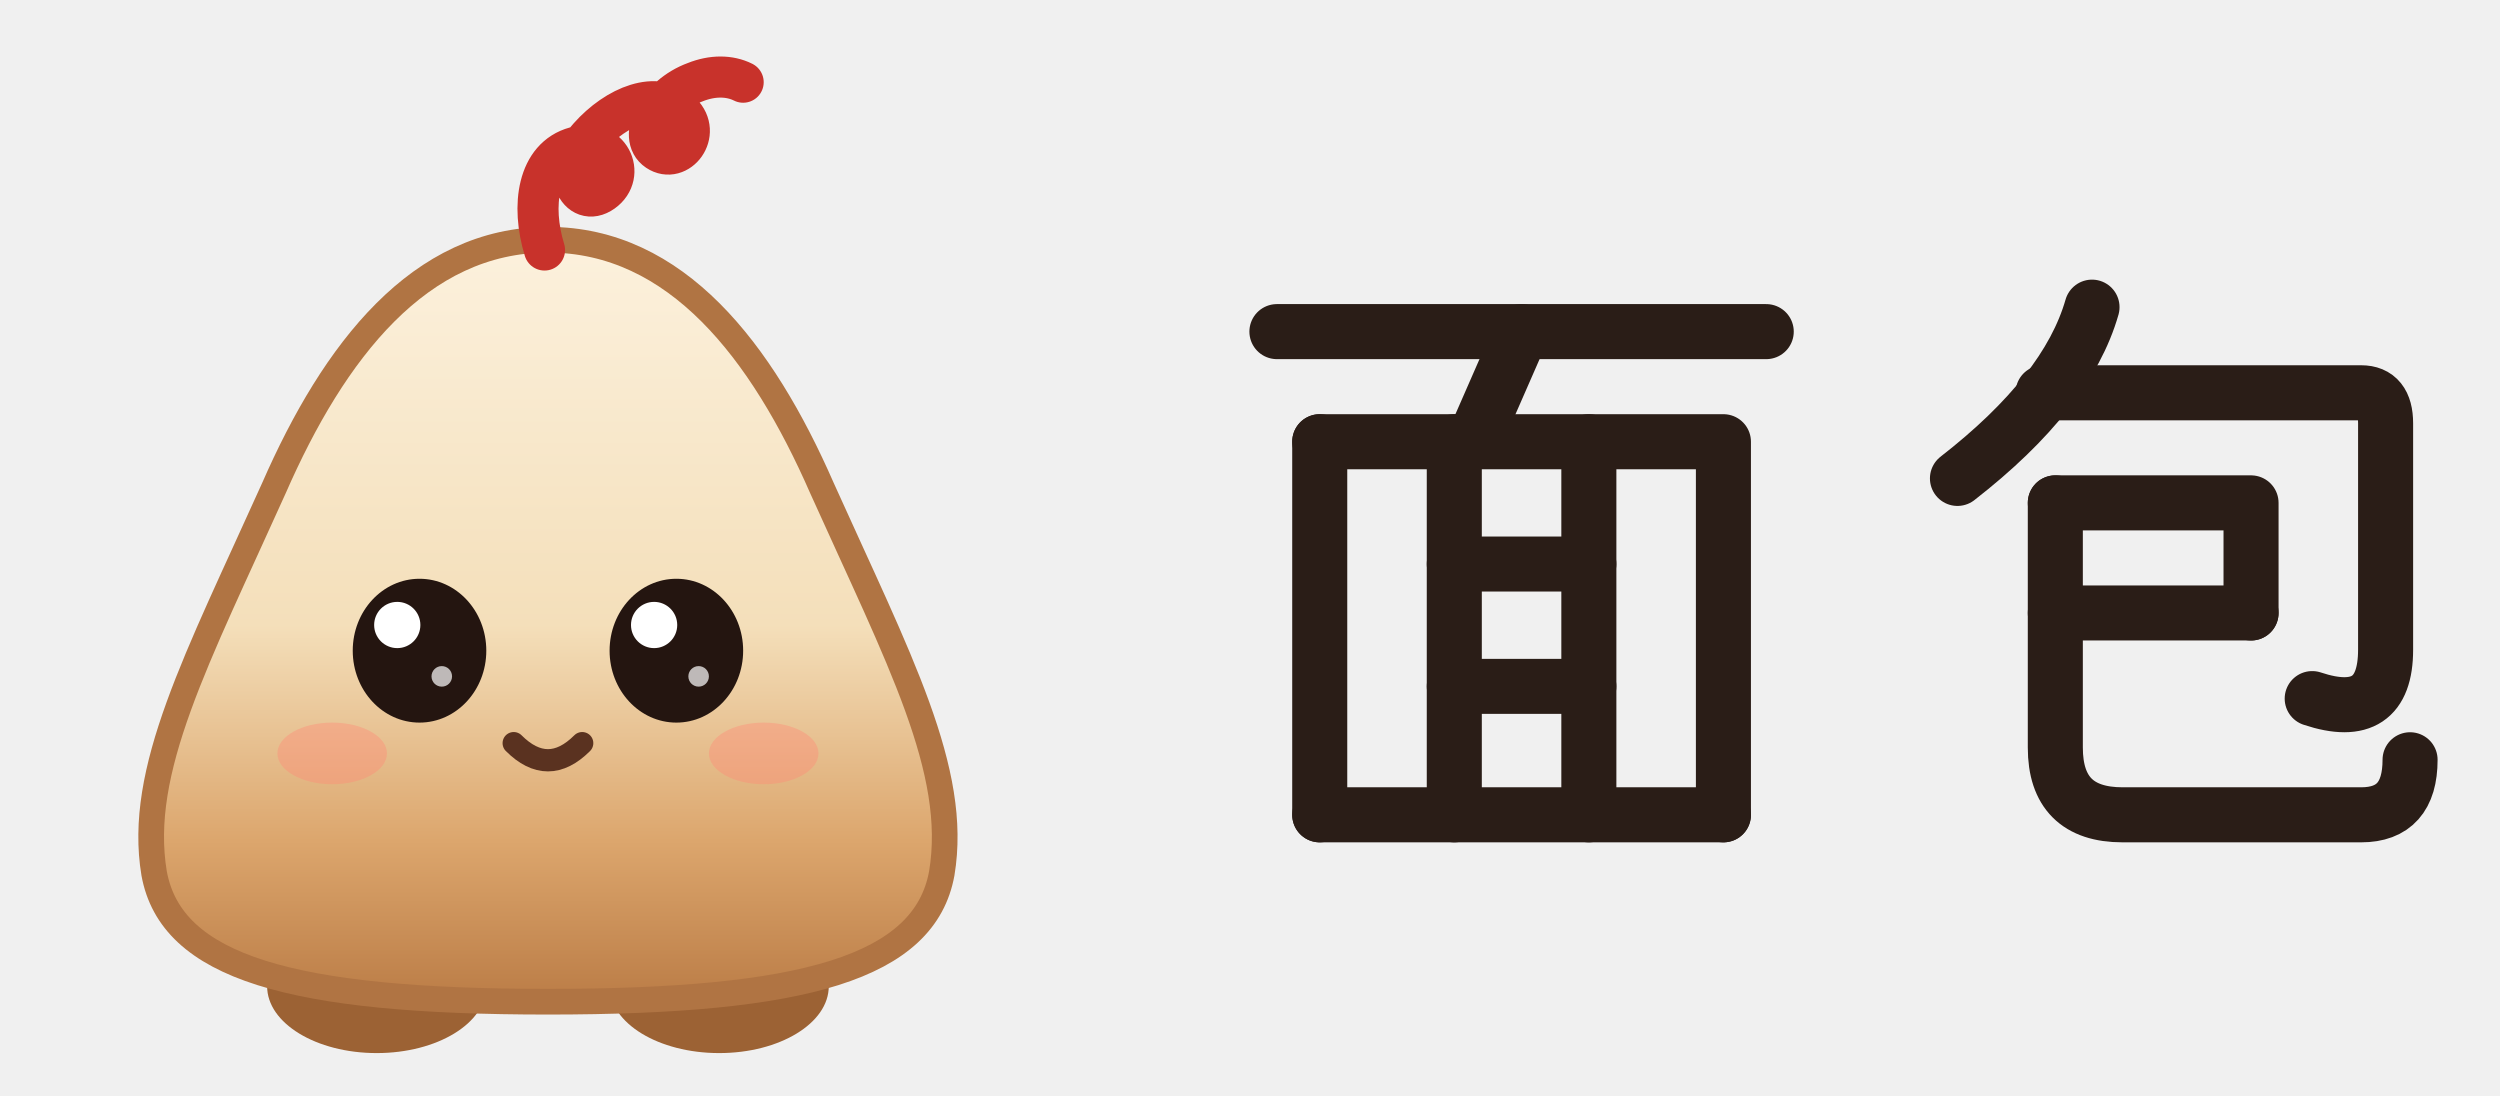
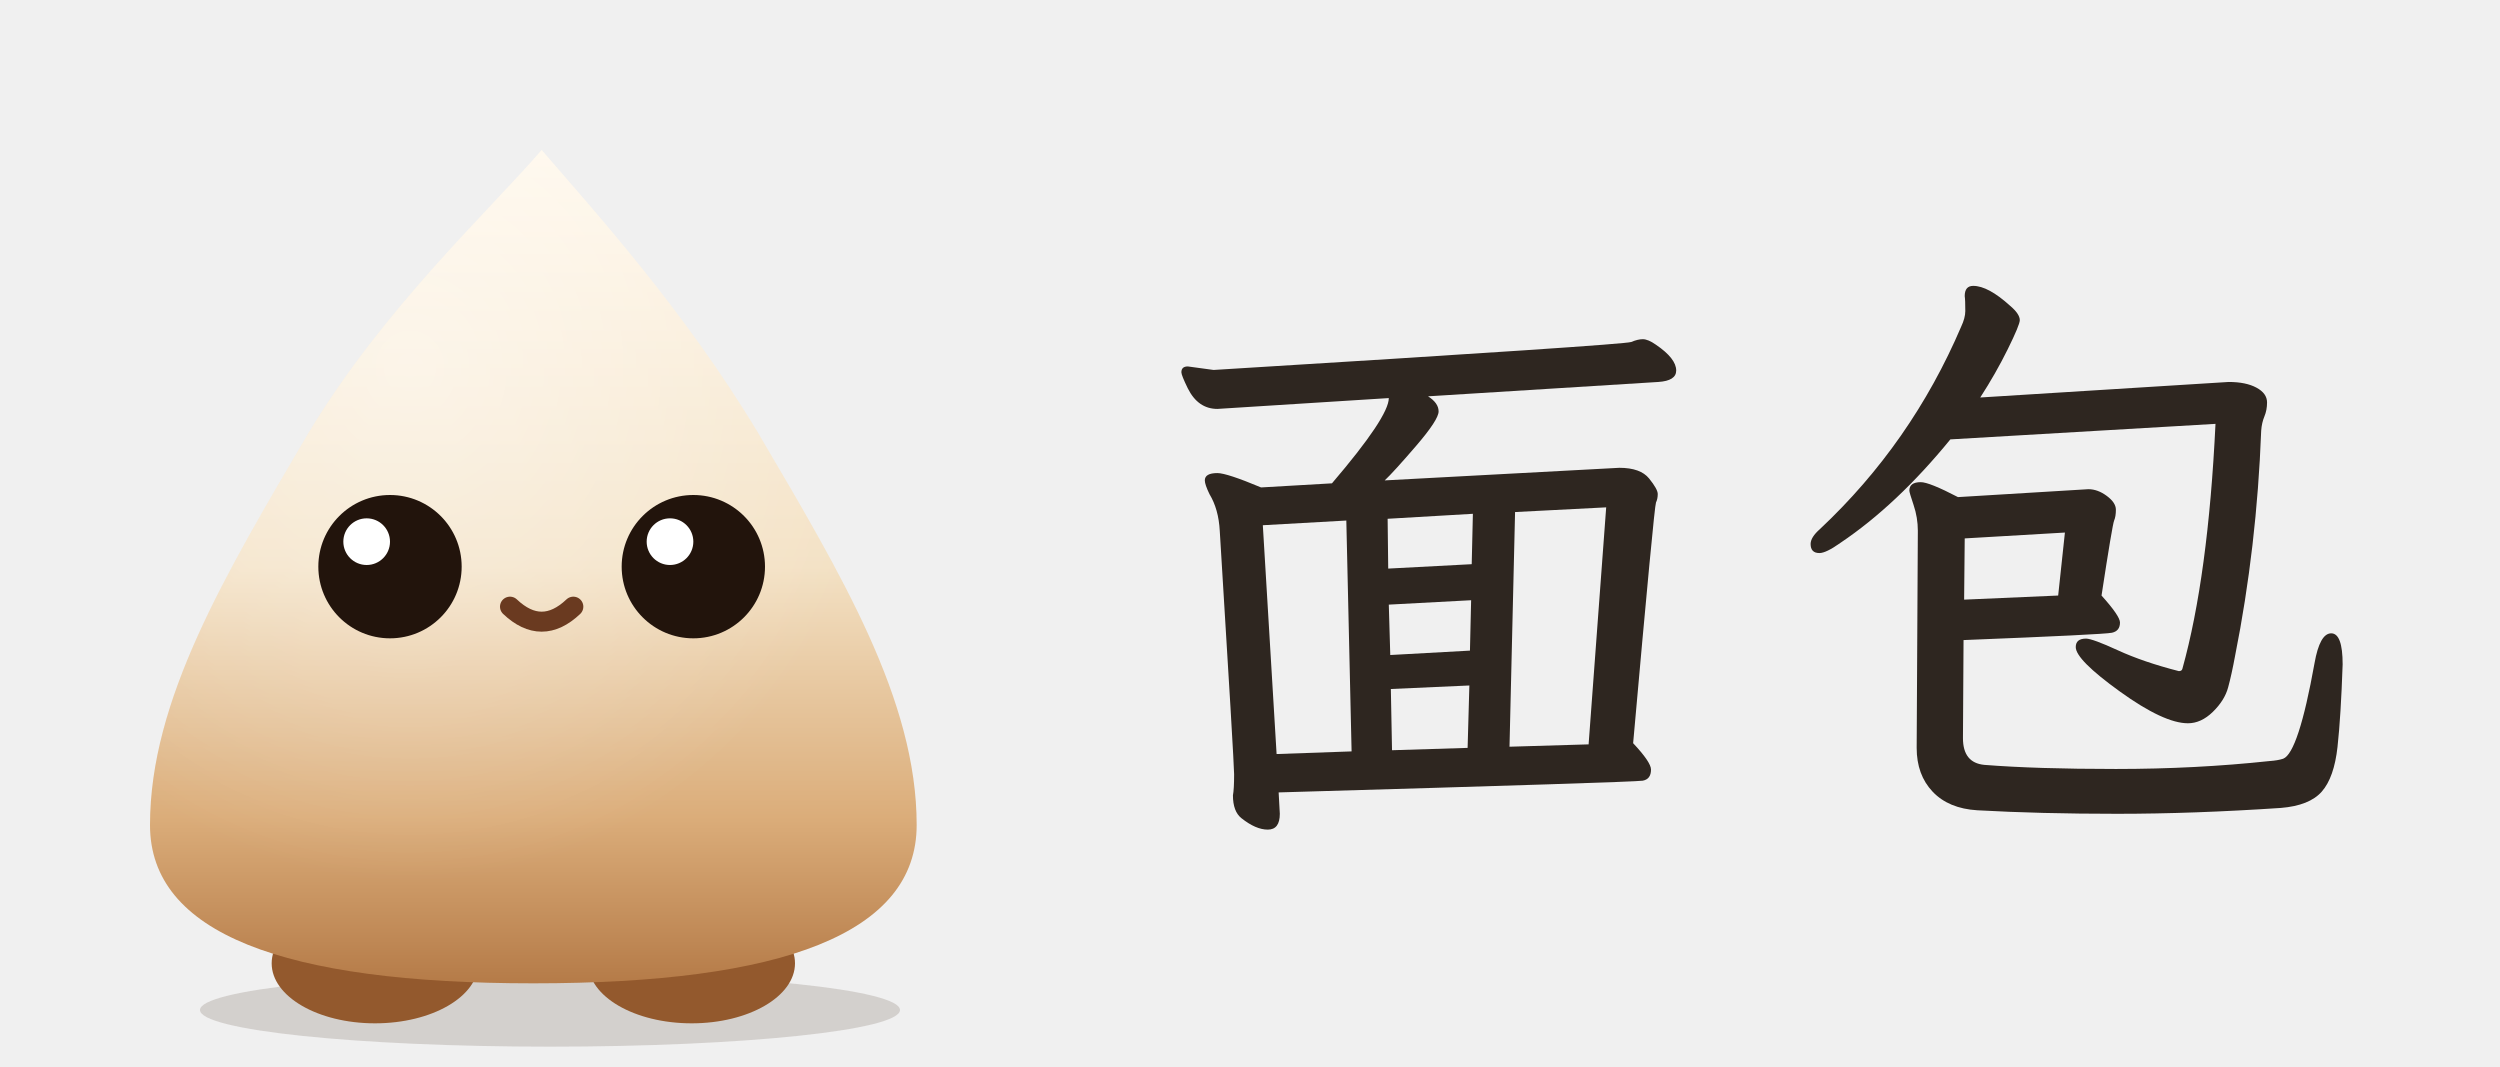
- <svg xmlns="http://www.w3.org/2000/svg" viewBox="0 0 146 64" role="img" aria-label="面包">
+ <svg xmlns="http://www.w3.org/2000/svg" viewBox="0 0 150 64" role="img" aria-label="面包">
  <style>
-     .type { stroke: #2A1D17; }
-     .curl { stroke: #C8322B; }
+     .type { fill: #2E2620; }
    @media (prefers-color-scheme: dark) {
-       .type { stroke: #F4E8D2; }
-       .curl { stroke: #E4513F; }
+       .type { fill: #F3EADC; }
    }
  </style>
  <defs>
-     <linearGradient id="bun" x1="0" y1="14" x2="0" y2="59" gradientUnits="userSpaceOnUse">
-       <stop offset="0" stop-color="#FCF1DD" />
-       <stop offset="0.5" stop-color="#F4DFBA" />
-       <stop offset="0.78" stop-color="#DCA66D" />
-       <stop offset="1" stop-color="#B97A44" />
+     <linearGradient id="fur" x1="0" y1="9" x2="0" y2="59" gradientUnits="userSpaceOnUse">
+       <stop offset="0" stop-color="#FFF7EA" />
+       <stop offset="0.5" stop-color="#F3E1C4" />
+       <stop offset="0.8" stop-color="#DBAD7A" />
+       <stop offset="1" stop-color="#B57B48" />
    </linearGradient>
+     <radialGradient id="key" cx="0.34" cy="0.26" r="0.62">
+       <stop offset="0" stop-color="#FFFFFF" stop-opacity="0.45" />
+       <stop offset="1" stop-color="#FFFFFF" stop-opacity="0" />
+     </radialGradient>
  </defs>
  <g>
-     <ellipse cx="22" cy="57.6" rx="6.4" ry="3.9" fill="#9C6234" />
-     <ellipse cx="42" cy="57.6" rx="6.4" ry="3.9" fill="#9C6234" />
-     <path d="M32 14 C39.5 14 44.5 20.5 48 28.5 C52.5 38.5 56 45 55 51 C54 56.5 47 58.5 32 58.5 C17 58.5 10 56.5 9 51 C8 45 11.5 38.5 16 28.5 C19.5 20.5 24.5 14 32 14 Z" fill="url(#bun)" stroke="#B07443" stroke-width="1.5" />
-     <ellipse cx="19.4" cy="44" rx="3.2" ry="1.8" fill="#FF8A76" opacity="0.4" />
-     <ellipse cx="44.6" cy="44" rx="3.2" ry="1.8" fill="#FF8A76" opacity="0.4" />
-     <g transform="translate(24.5 38)">
-       <ellipse rx="3.9" ry="4.2" fill="#241510" />
-       <circle cx="-1.3" cy="-1.5" r="1.35" fill="#FFFFFF" />
-       <circle cx="1.3" cy="1.5" r="0.6" fill="#FFFFFF" opacity="0.7" />
-     </g>
-     <g transform="translate(39.5 38)">
-       <ellipse rx="3.9" ry="4.2" fill="#241510" />
-       <circle cx="-1.3" cy="-1.5" r="1.35" fill="#FFFFFF" />
-       <circle cx="1.3" cy="1.5" r="0.6" fill="#FFFFFF" opacity="0.7" />
-     </g>
-     <path d="M30 43.4 Q32 45.4 34 43.4" fill="none" stroke="#5A3220" stroke-width="1.3" stroke-linecap="round" />
-     <path class="curl" d="M31.8 14.6 C31 12 31.4 9.2 33.6 8.6 C35.6 8 36.6 10.2 35.2 11.2 C33.8 12.2 32.6 10 34.4 8 C36 6.2 38.4 5.2 39.8 6.6 C41 7.8 39.6 9.6 38.4 8.8 C37.2 8 38.4 5.6 40.6 4.8 C41.6 4.4 42.6 4.4 43.4 4.8" fill="none" stroke-width="2.4" stroke-linecap="round" stroke-linejoin="round" />
+     <ellipse cx="33" cy="60.6" rx="21" ry="2.2" fill="#3A2412" opacity="0.16" />
+     <ellipse cx="22.5" cy="57.8" rx="6.2" ry="3.6" fill="#93592D" />
+     <ellipse cx="41.5" cy="57.8" rx="6.2" ry="3.6" fill="#93592D" />
+     <path d="M32.5 9 C35.5 12.5 41 18.5 45.5 26 C50.5 34.5 55 42 55 49.5 C55 56 47 59 32 59 C17 59 9 56 9 49.5 C9 42 13.5 34.5 18.5 26 C23 18.5 29.5 12.5 32.5 9 Z" fill="url(#fur)" />
+     <path d="M32.5 9 C35.5 12.5 41 18.5 45.5 26 C50.5 34.5 55 42 55 49.5 C55 56 47 59 32 59 C17 59 9 56 9 49.5 C9 42 13.5 34.5 18.5 26 C23 18.5 29.5 12.5 32.5 9 Z" fill="url(#key)" />
+     <circle cx="23.4" cy="34" r="4.3" fill="#22140C" />
+     <circle cx="41.6" cy="34" r="4.3" fill="#22140C" />
+     <circle cx="22" cy="32.5" r="1.4" fill="#FFFFFF" />
+     <circle cx="40.2" cy="32.5" r="1.4" fill="#FFFFFF" />
+     <path d="M30.6 36.4 Q32.5 38.2 34.4 36.4" fill="none" stroke="#6A3A20" stroke-width="1.2" stroke-linecap="round" />
  </g>
-   <g class="type" fill="none" stroke-width="9" stroke-linecap="round" stroke-linejoin="round">
-     <g transform="translate(71 15.08) scale(0.3572)">
-       <path d="M10 12 H90" />
-       <path d="M50 12 L43 28" />
-       <path d="M17 30 V91" />
-       <path d="M17 30 H83 V91" />
-       <path d="M39 30 V91" />
-       <path d="M61 30 V91" />
-       <path d="M39 50 H61" />
-       <path d="M39 70 H61" />
-       <path d="M17 91 H83" />
-     </g>
-     <g transform="translate(108.6 15.08) scale(0.3572)">
-       <path d="M38 8 Q34 22 16 36" />
-       <path d="M30 22 H82 Q86 22 86 27 V64 Q86 76 74 72" />
-       <path d="M32 40 H64 V58" />
-       <path d="M32 58 H64" />
-       <path d="M32 40 V80 Q32 91 43 91 H82 Q90 91 90 82" />
-     </g>
+   <g class="type">
+     <path transform="translate(68 47) scale(0.0175781 -0.0175781)" d="M369 -119Q340 -96 340 -41Q344 -20 344 31Q344 68 295 862Q291 936 260 987Q244 1020 244 1034Q244 1059 287 1059Q319 1059 436 1010L678 1024Q872 1251 872 1315L287 1278Q221 1278 186 1348Q164 1393 164 1403Q164 1423 186 1423L274 1411Q1677 1497 1699.5 1506.5Q1722 1516 1739 1516Q1757 1516 1784 1497Q1853 1450 1853 1409Q1853 1374 1792 1370L1006 1321Q1042 1298 1042.0 1269.5Q1042 1241 964.5 1151.0Q887 1061 858 1034L1659 1077Q1731 1077 1760.5 1040.5Q1790 1004 1790.0 987.5Q1790 971 1784.0 958.5Q1778 946 1706 137Q1767 72 1767 47Q1767 14 1738.5 9.0Q1710 4 496 -31L500 -104Q500 -158 459.0 -158.0Q418 -158 369 -119ZM1284 125 1554 133 1614 942 1303 926ZM870 733 1155 748 1159 920 868 903ZM489 100 745 109 727 897 442 881ZM877 438 1149 453 1153 625 872 610ZM883 113 1141 121 1147 334 879 322Z" />
+     <path transform="translate(106 47) scale(0.0175781 -0.0175781)" d="M1438 205Q1356 205 1205.5 313.5Q1055 422 1055 465Q1055 494 1090 494Q1112 494 1199.0 454.0Q1286 414 1407 383Q1417 383 1419 391Q1507 707 1532 1227L627 1174Q444 950 252 821Q203 786 180 786Q150 786 150 817Q150 840 182 868Q494 1161 664 1559Q678 1589 678 1612Q678 1651 676 1663Q676 1698 705 1698Q756 1698 831 1630Q864 1602 864 1581Q864 1565 823.0 1482.0Q782 1399 729 1317L1577 1370Q1636 1370 1672.0 1350.5Q1708 1331 1708 1300Q1708 1274 1699.0 1252.5Q1690 1231 1688 1204Q1673 807 1599 436Q1587 371 1575.0 327.0Q1563 283 1523.0 244.0Q1483 205 1438 205ZM1196 -104Q934 -104 719 -92Q621 -86 566.5 -28.5Q512 29 512 121L516 862Q516 907 501.5 950.0Q487 993 487 999Q487 1028 526 1028Q555 1028 653 977L1098 1004Q1130 1004 1161.0 981.0Q1192 958 1192 934Q1192 911 1186.0 897.0Q1180 883 1143 641Q1206 571 1206 549Q1206 520 1178.5 514.0Q1151 508 672 489L670 154Q670 70 743 63Q920 49 1192.0 49.0Q1464 49 1716 76Q1745 78 1763 84Q1815 104 1870 410Q1888 512 1927.0 512.0Q1966 512 1966 406Q1960 229 1948.5 124.5Q1937 20 1895.0 -28.0Q1853 -76 1755 -84Q1456 -104 1196 -104ZM674 627 995 641 1018 856 676 836Z" />
  </g>
</svg>
